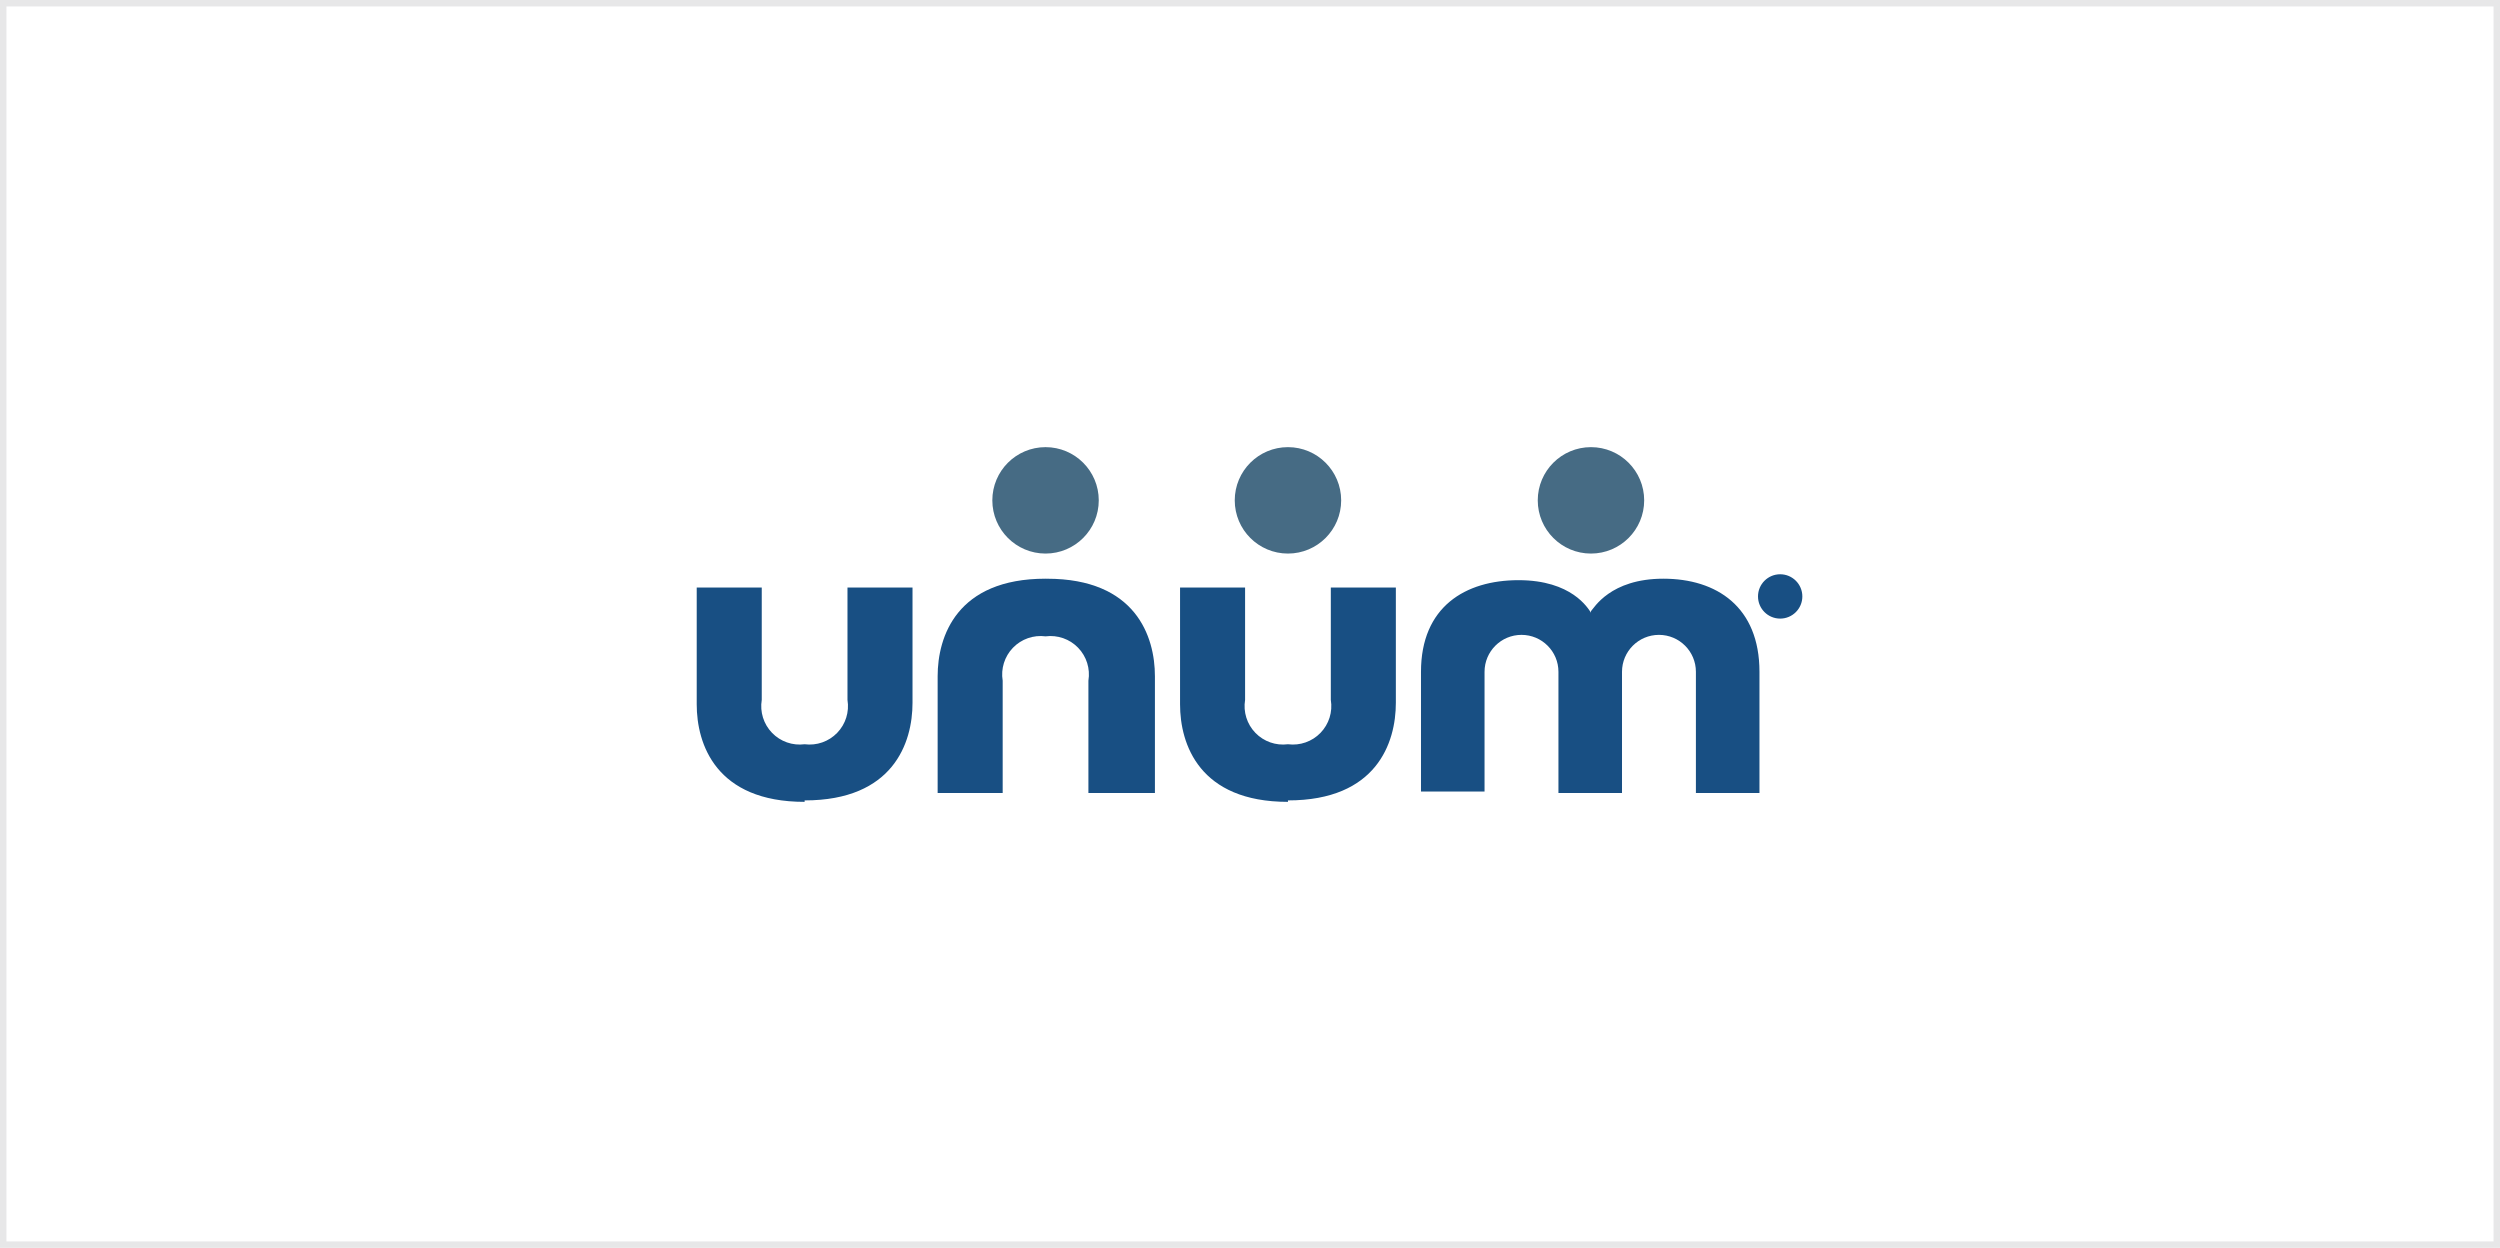
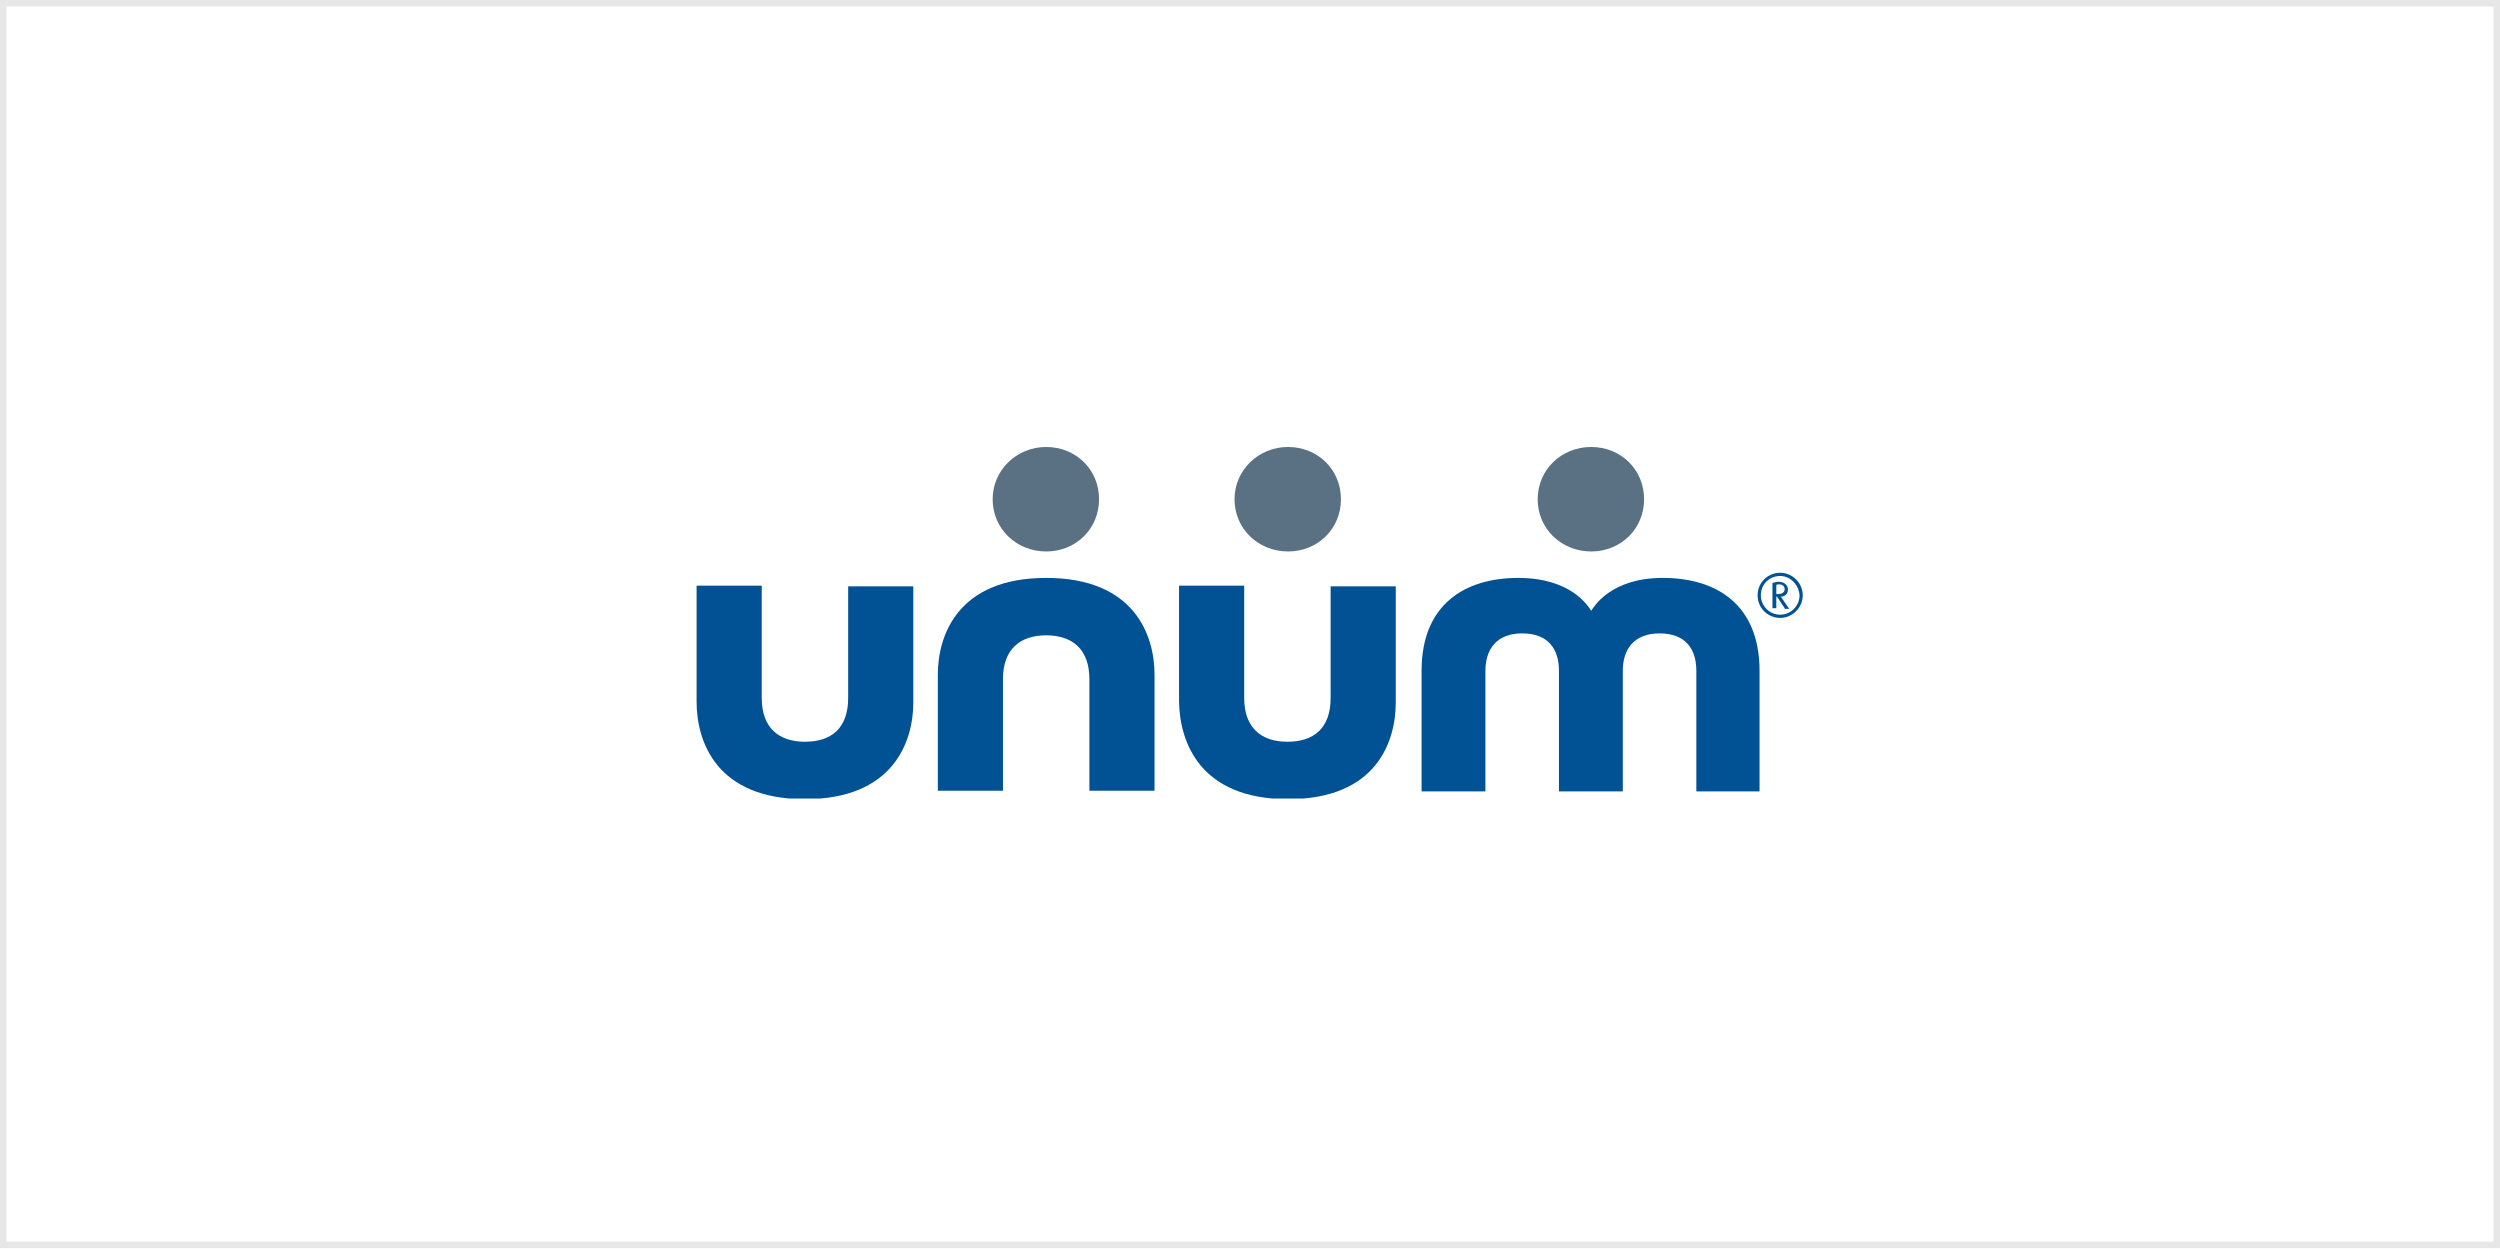
- <svg xmlns="http://www.w3.org/2000/svg" width="387.604" height="193.475" viewBox="0 0 387.604 193.475">
-   <g transform="translate(0 0)" fill="none" stroke="#e7e7e8" stroke-width="1">
-     <rect width="387.604" height="193.475" stroke="none" />
-     <rect x="0.5" y="0.5" width="386.604" height="192.475" fill="none" />
+ <svg xmlns="http://www.w3.org/2000/svg" xmlns:xlink="http://www.w3.org/1999/xlink" version="1.1" id="Layer_1" x="0px" y="0px" viewBox="0 0 387.6 193.5" style="enable-background:new 0 0 387.6 193.5;" xml:space="preserve">
+   <style type="text/css">
+ 	.st0{fill:none;}
+ 	.st1{fill:none;stroke:#E7E7E8;}
+ 	.st2{clip-path:url(#SVGID_2_);}
+ 	.st3{clip-path:url(#SVGID_4_);fill:#015294;}
+ 	.st4{clip-path:url(#SVGID_4_);fill:#5A7184;}
+ </style>
+   <g transform="translate(0 0)">
+     <rect y="0" class="st0" width="387.6" height="193.5" />
+     <rect x="0.5" y="0.5" class="st1" width="386.6" height="192.5" />
  </g>
-   <g transform="translate(193.728 96.826)">
-     <g transform="translate(-85.708 -27.5)">
-       <path d="M49.429,42.4c13.75,0,16.729-8.937,16.729-15.125V9.4H56.075V26.817a5.958,5.958,0,0,1-6.646,6.875,5.958,5.958,0,0,1-6.646-6.875V9.4H32.7V27.5c0,6.187,2.979,15.125,16.729,15.125" transform="translate(42.237 12.371)" fill="#184f83" />
-       <path d="M16.729,42.4c13.75,0,16.729-8.937,16.729-15.125V9.4H23.375V26.817a5.958,5.958,0,0,1-6.646,6.875,5.958,5.958,0,0,1-6.646-6.875V9.4H0V27.5c0,6.187,2.979,15.125,16.729,15.125" transform="translate(0 12.371)" fill="#184f83" />
-       <path d="M33.029,8.8C19.279,8.8,16.3,17.738,16.3,23.925v18.1H26.383V24.613a5.958,5.958,0,0,1,6.646-6.875,5.958,5.958,0,0,1,6.646,6.875V42.029H49.987v-18.1c0-6.188-2.979-15.125-16.729-15.125" transform="translate(21.054 11.596)" fill="#184f83" />
-       <path d="M75.354,14.071c-.458-.688-2.979-5.042-11.229-5.042S49,13.154,49,23.238V41.8h9.854V23.238a5.729,5.729,0,0,1,11.458,0V42.029h9.854V23.238a5.729,5.729,0,1,1,11.458,0V42.029h9.854V23.238c0-10.083-6.646-14.438-14.9-14.438s-10.771,4.583-11.229,5.042" transform="translate(63.292 11.596)" fill="#184f83" />
-       <path d="M20,8.15A8.25,8.25,0,1,0,28.25-.1,8.25,8.25,0,0,0,20,8.15" transform="translate(25.833 0.1)" fill="#466b84" />
-       <path d="M36.4,8.15A8.25,8.25,0,1,0,44.65-.1,8.25,8.25,0,0,0,36.4,8.15" transform="translate(47.017 0.1)" fill="#466b84" />
-       <path d="M56.9,8.15A8.25,8.25,0,1,0,65.15-.1,8.25,8.25,0,0,0,56.9,8.15" transform="translate(73.496 0.1)" fill="#466b84" />
-       <path d="M75.238,15.375a3.437,3.437,0,1,1,3.438-3.437A3.437,3.437,0,0,1,75.238,15.375Zm0-6.417a2.867,2.867,0,1,1-.229,0ZM75.925,14l-1.146-1.833H74.55V14h-.458V10.1h.917c.917,0,1.375.458,1.375,1.146A1.146,1.146,0,0,1,75.238,12.4l1.375,1.833Zm-.917-3.667H74.55v1.375h.229c.458,0,.917-.229.917-.688s-.458-.687-.917-.687Z" transform="translate(92.742 11.208)" fill="#184f83" />
+   <g id="RGB_2019_1_">
+     <g>
+       <defs>
+         <rect id="SVGID_1_" x="108" y="69.3" width="171.4" height="54.5" />
+       </defs>
+       <clipPath id="SVGID_2_">
+         <use xlink:href="#SVGID_1_" style="overflow:visible;" />
+       </clipPath>
+       <g class="st2">
+         <defs>
+           <rect id="SVGID_3_" x="108" y="69.3" width="171.4" height="54.5" />
+         </defs>
+         <clipPath id="SVGID_4_">
+           <use xlink:href="#SVGID_3_" style="overflow:visible;" />
+         </clipPath>
+         <path class="st3" d="M199.7,123.9c13.7,0,16.7-8.9,16.7-15v-18h-10.1v17.3c0,4.8-2.7,6.8-6.7,6.8c-4,0-6.7-2.1-6.7-6.8V90.8     h-10.1v18C182.9,115,186,123.9,199.7,123.9" />
+         <path class="st3" d="M124.8,123.9c13.7,0,16.8-8.9,16.8-15v-18h-10.1v17.3c0,4.8-2.7,6.8-6.7,6.8c-4,0-6.7-2.1-6.7-6.8V90.8H108     v18C108,115,111.1,123.9,124.8,123.9" />
+         <path class="st3" d="M162.2,89.6c-13.7,0-16.8,8.9-16.8,15v18h10.1v-17.3c0-4.7,2.7-6.8,6.7-6.8c4,0,6.7,2.1,6.7,6.8v17.3H179     v-18C179,98.5,175.9,89.6,162.2,89.6" />
+         <path class="st3" d="M246.7,94.7c-0.4-0.6-3-5.1-11.3-5.1c-8.4,0-15,4.2-15,14.4v18.7h9.9v-18.7c0-3.3,1.7-5.8,5.7-5.8     c4.1,0,5.7,2.5,5.7,5.8v18.7h9.9v-18.7c0-3.3,1.7-5.8,5.7-5.8c4.1,0,5.7,2.5,5.7,5.8v18.7h9.8v-18.7c0-10.2-6.6-14.4-15-14.4     C249.7,89.6,247.1,94.1,246.7,94.7" />
+         <path class="st4" d="M153.9,77.4c0,4.6,3.7,8.1,8.3,8.1c4.6,0,8.2-3.5,8.2-8.1c0-4.6-3.6-8.1-8.2-8.1     C157.6,69.3,153.9,72.9,153.9,77.4" />
+         <path class="st4" d="M191.4,77.4c0,4.6,3.7,8.1,8.3,8.1c4.6,0,8.2-3.5,8.2-8.1c0-4.6-3.6-8.1-8.2-8.1     C195.1,69.3,191.4,72.9,191.4,77.4" />
+         <path class="st4" d="M238.4,77.4c0,4.6,3.7,8.1,8.3,8.1c4.6,0,8.2-3.5,8.2-8.1c0-4.6-3.6-8.1-8.2-8.1     C242,69.3,238.4,72.9,238.4,77.4" />
+         <path class="st3" d="M276,95.8c-1.9,0-3.5-1.5-3.5-3.5s1.6-3.5,3.5-3.5c1.9,0,3.5,1.6,3.5,3.5S277.9,95.8,276,95.8 M276,89.3     c-1.7,0-3,1.3-3,3c0,1.6,1.3,3,3,3c1.6,0,3-1.3,3-3C278.9,90.7,277.6,89.3,276,89.3 M276.7,94.3l-1.2-1.8h-0.1v1.8h-0.6v-3.9     c0.3-0.1,0.6-0.2,1-0.2c0.8,0,1.4,0.5,1.4,1.2c0,0.7-0.5,1.1-1.1,1.1l1.3,1.9H276.7z M275.8,90.6c-0.1,0-0.3,0-0.4,0.1v1.4h0.3     c0.5,0,1-0.2,1-0.8C276.6,90.7,276.2,90.6,275.8,90.6" />
+       </g>
    </g>
  </g>
</svg>
